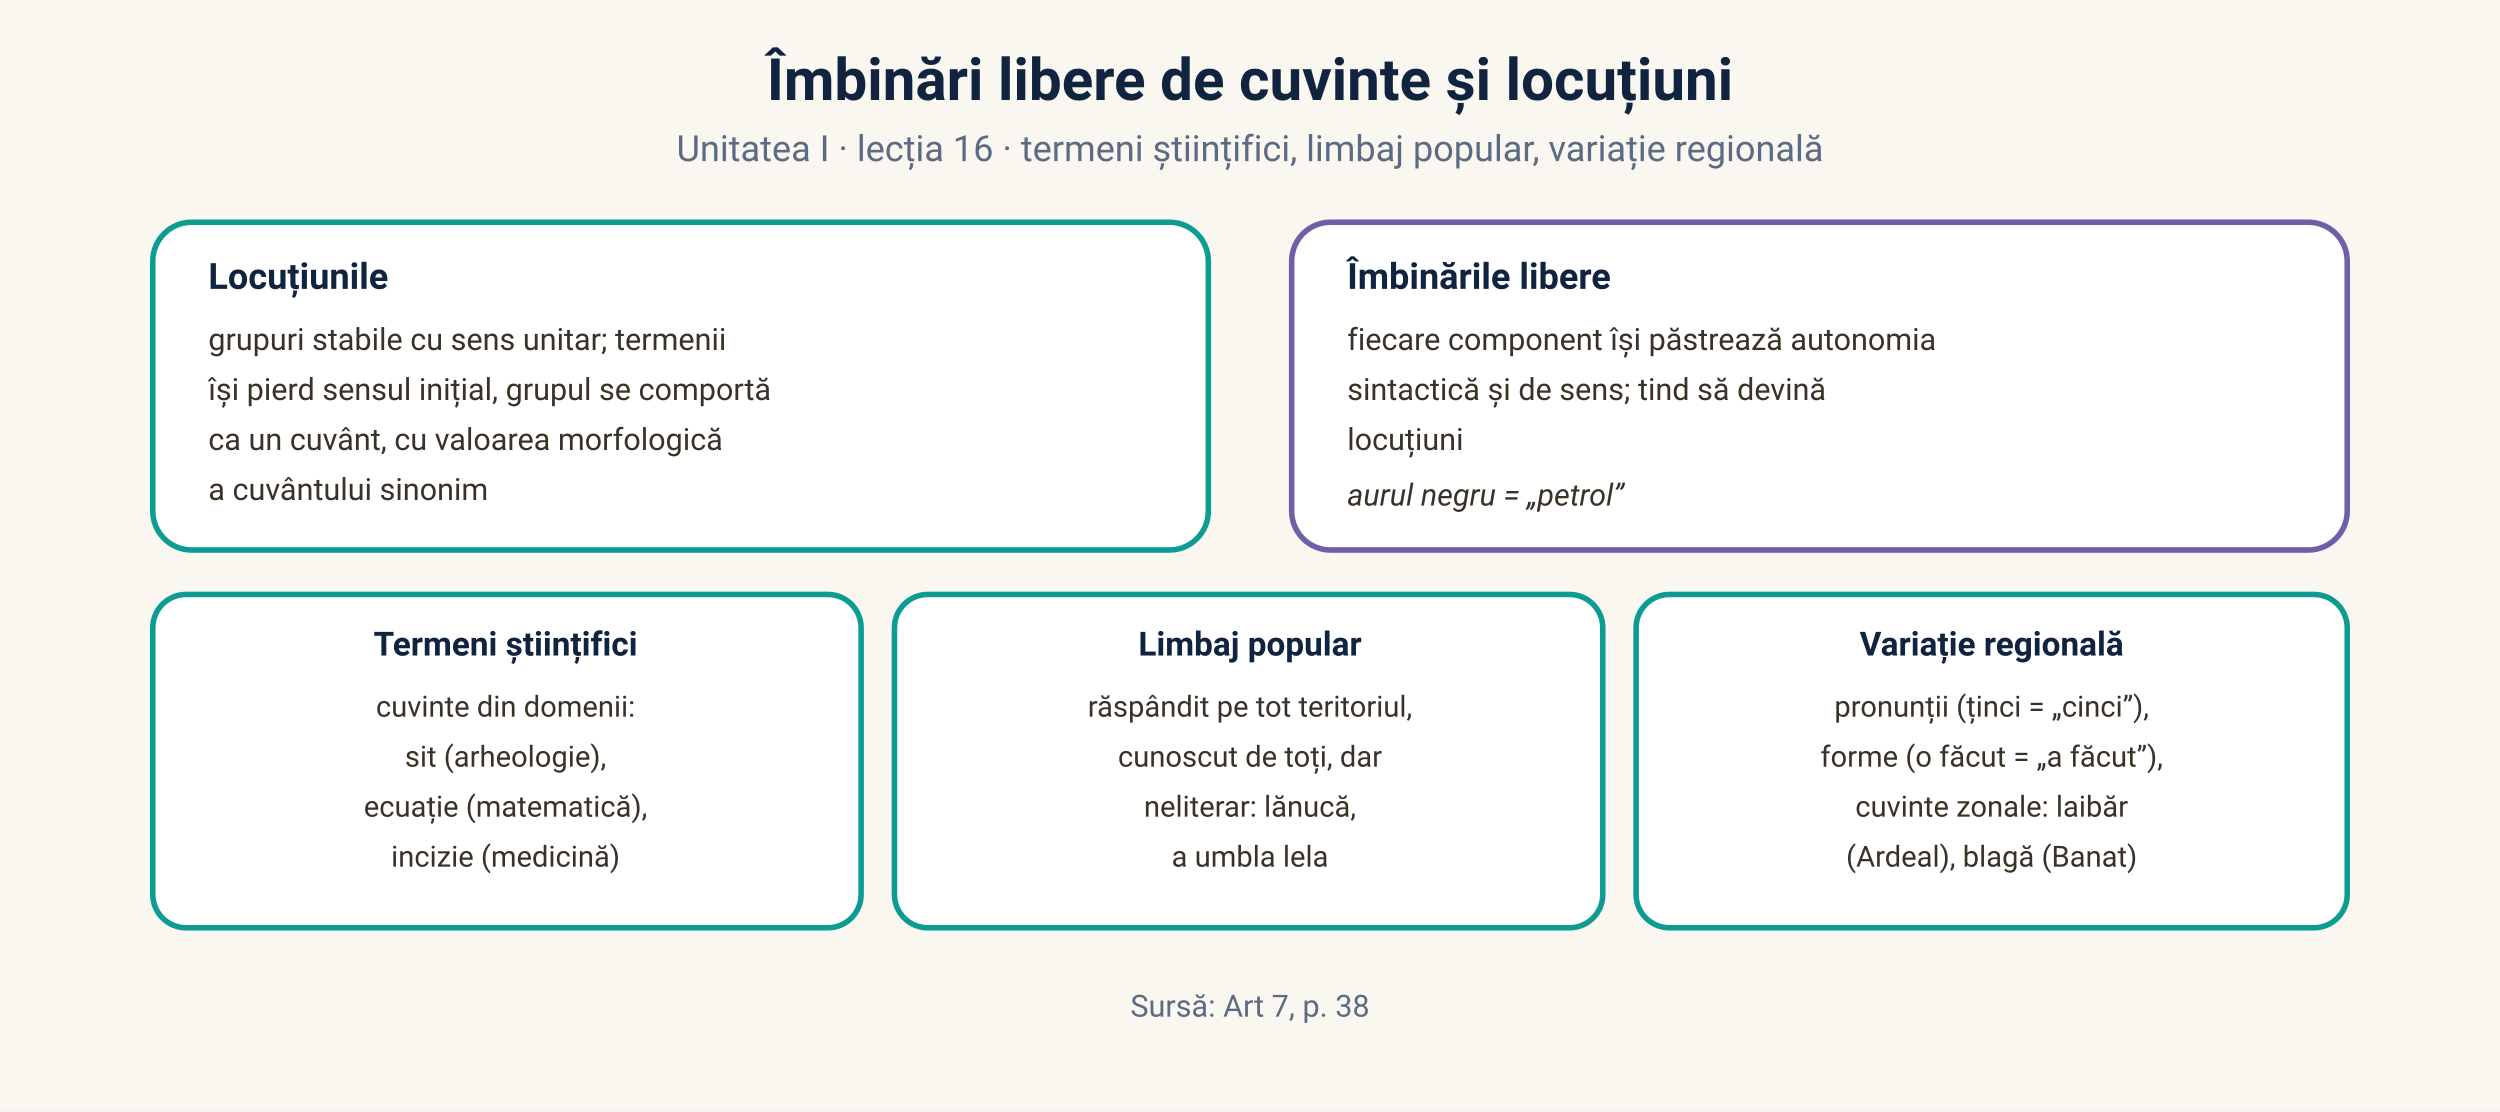
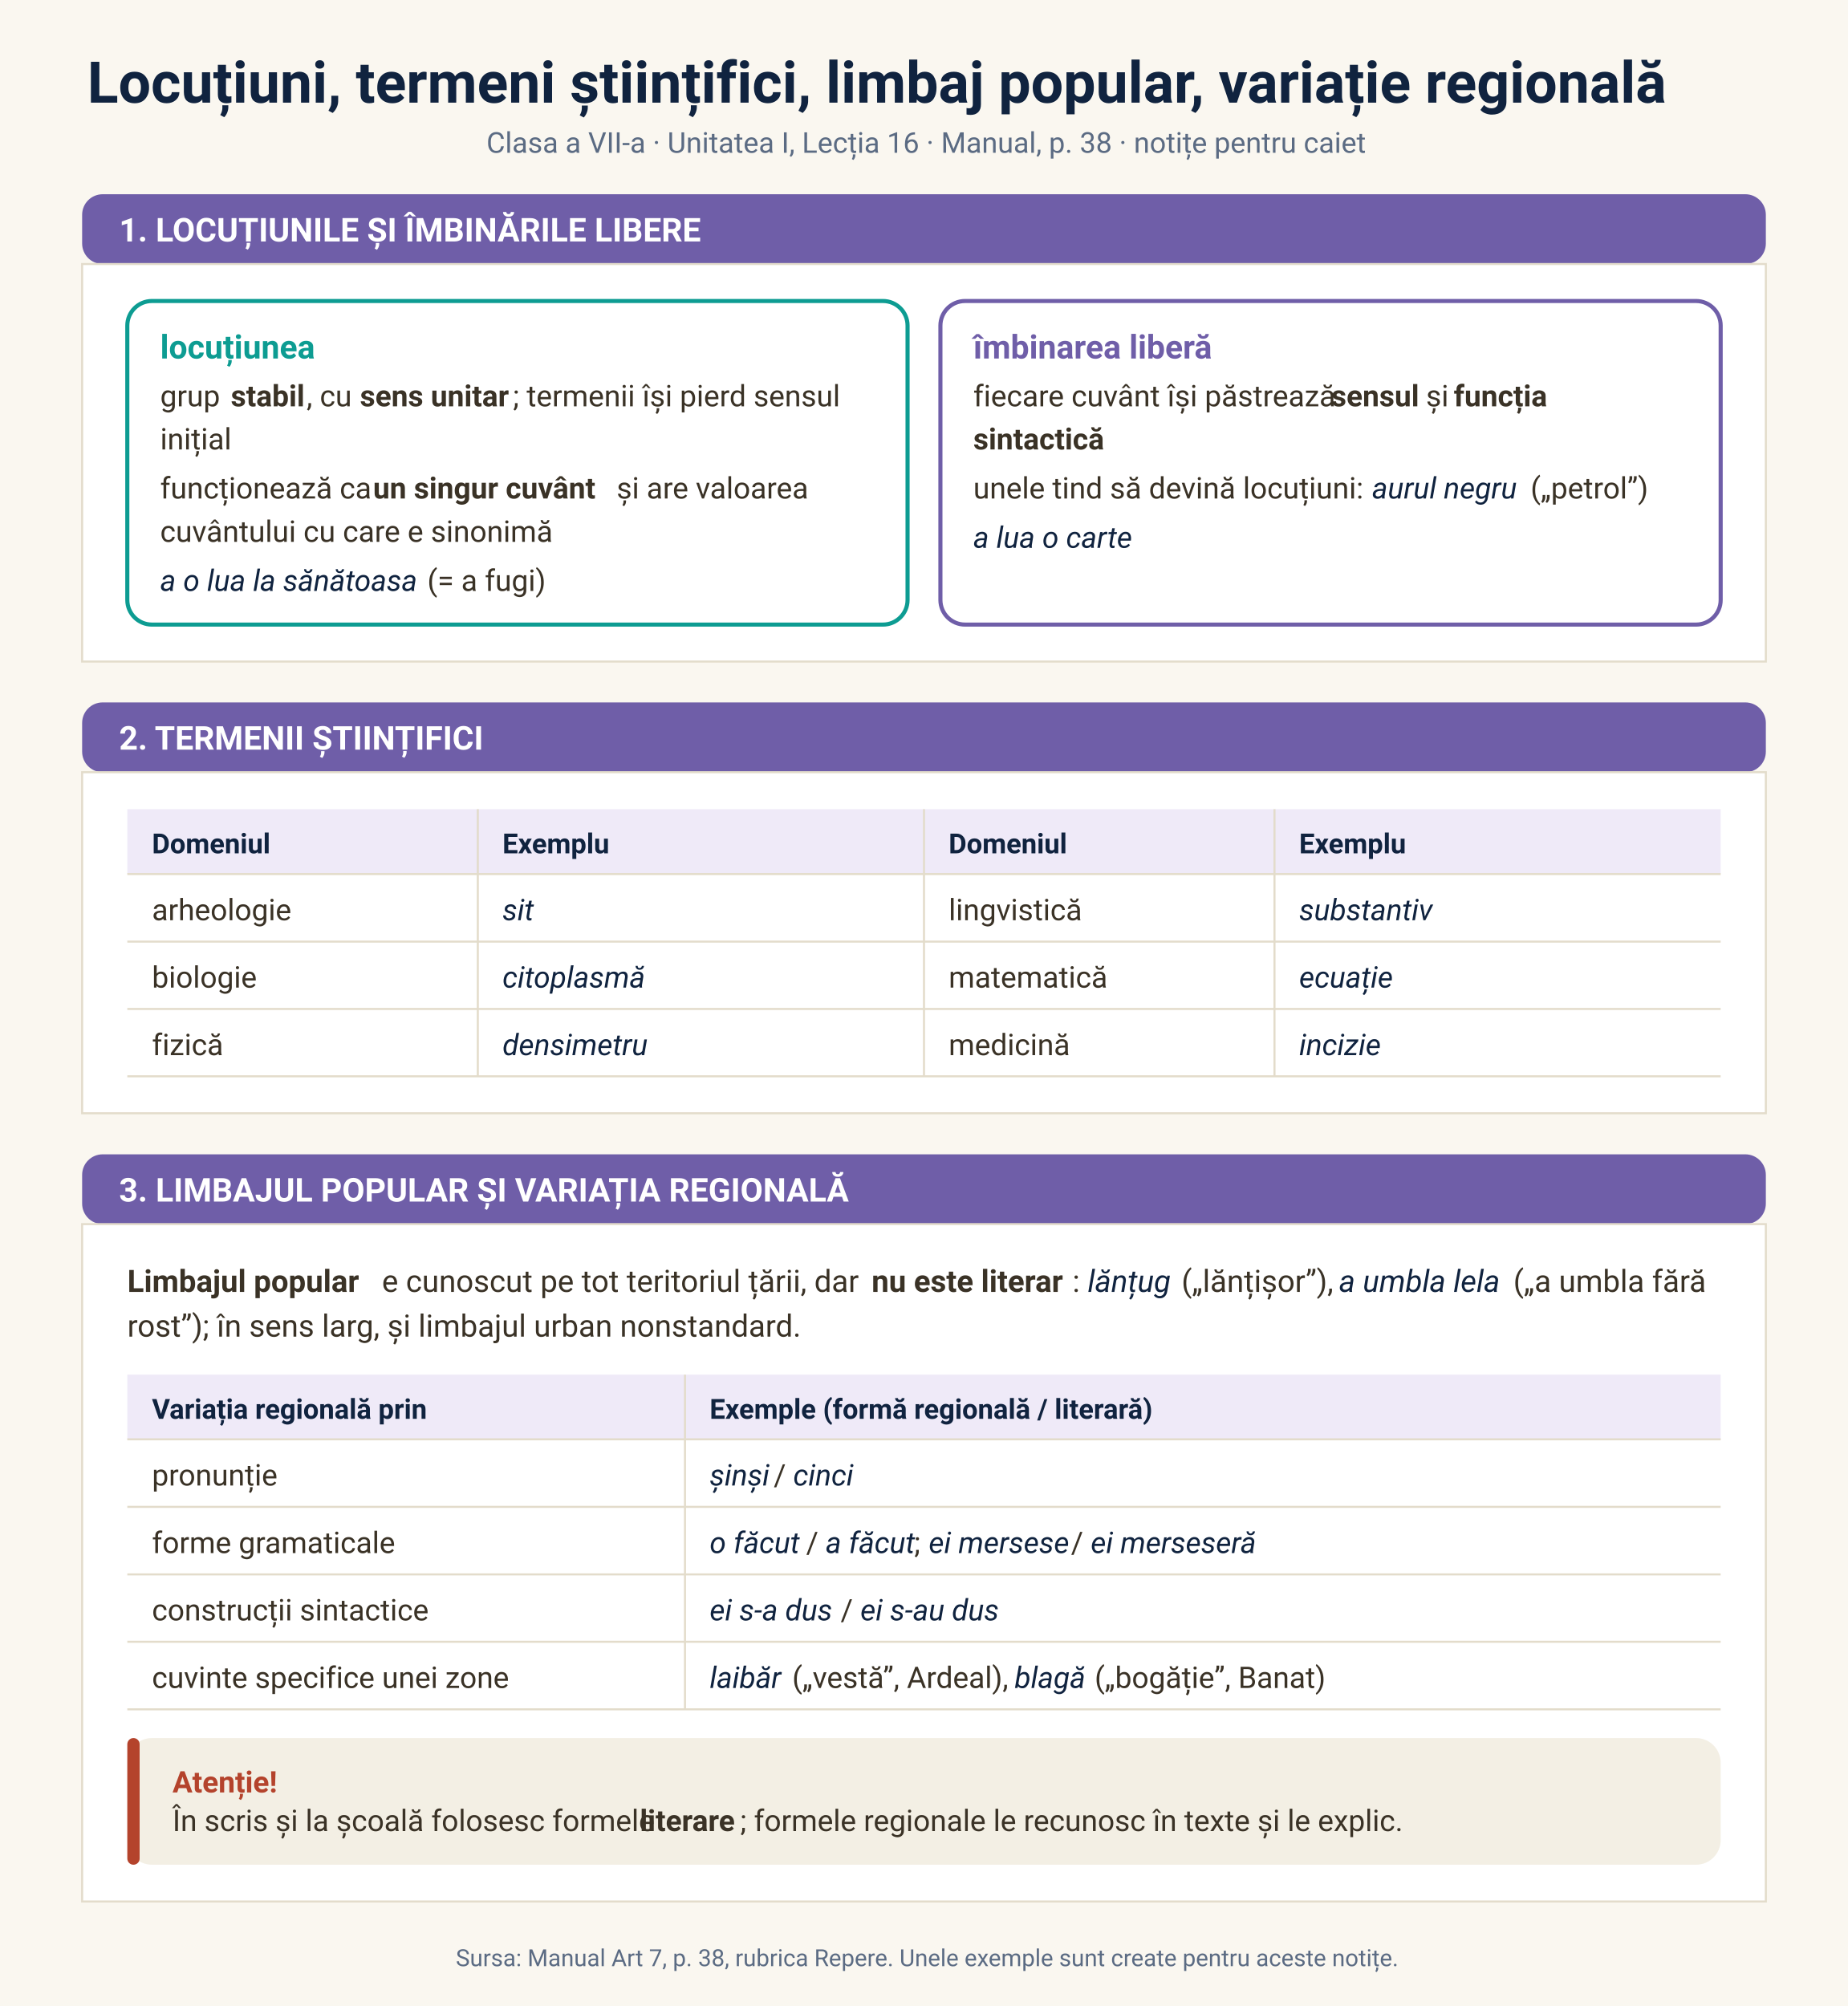
- <svg xmlns="http://www.w3.org/2000/svg" viewBox="0 0 900 400" font-family="'Segoe UI', 'Plus Jakarta Sans', -apple-system, Roboto, sans-serif">
-   <rect width="900" height="400" fill="#faf7f0" />
-   <text x="450" y="36" text-anchor="middle" font-size="21" font-weight="700" fill="#10233f">Îmbinări libere de cuvinte și locuțiuni</text>
-   <text x="450" y="58" text-anchor="middle" font-size="13" fill="#5b6b83">Unitatea I · lecția 16 · termeni științifici, limbaj popular, variație regională</text>
-   <rect x="55" y="80" width="380" height="118" rx="14" fill="#ffffff" stroke="#0d9c92" stroke-width="2" />
-   <text x="75" y="104" font-size="13" font-weight="700" fill="#10233f">Locuțiunile</text>
-   <text font-size="11" fill="#3a3226">
-     <tspan x="75" y="126">grupuri stabile cu sens unitar; termenii</tspan>
-     <tspan x="75" y="144">își pierd sensul inițial, grupul se comportă</tspan>
-     <tspan x="75" y="162">ca un cuvânt, cu valoarea morfologică</tspan>
-     <tspan x="75" y="180">a cuvântului sinonim</tspan>
-   </text>
-   <rect x="465" y="80" width="380" height="118" rx="14" fill="#ffffff" stroke="#6f5ea8" stroke-width="2" />
-   <text x="485" y="104" font-size="13" font-weight="700" fill="#10233f">Îmbinările libere</text>
-   <text font-size="11" fill="#3a3226">
-     <tspan x="485" y="126">fiecare component își păstrează autonomia</tspan>
-     <tspan x="485" y="144">sintactică și de sens; tind să devină</tspan>
-     <tspan x="485" y="162">locuțiuni</tspan>
-     <tspan x="485" y="182" font-style="italic">aurul negru = „petrol”</tspan>
-   </text>
-   <g font-size="10.5" fill="#3a3226">
-     <rect x="55" y="214" width="255" height="120" rx="12" fill="#ffffff" stroke="#0d9c92" stroke-width="2" />
-     <text x="182" y="236" text-anchor="middle" font-size="12" font-weight="700" fill="#10233f">Termeni științifici</text>
-     <text x="182" y="258" text-anchor="middle">cuvinte din domenii:</text>
-     <text x="182" y="276" text-anchor="middle">sit (arheologie),</text>
-     <text x="182" y="294" text-anchor="middle">ecuație (matematică),</text>
-     <text x="182" y="312" text-anchor="middle">incizie (medicină)</text>
-     <rect x="322" y="214" width="255" height="120" rx="12" fill="#ffffff" stroke="#0d9c92" stroke-width="2" />
-     <text x="450" y="236" text-anchor="middle" font-size="12" font-weight="700" fill="#10233f">Limbaj popular</text>
-     <text x="450" y="258" text-anchor="middle">răspândit pe tot teritoriul,</text>
-     <text x="450" y="276" text-anchor="middle">cunoscut de toți, dar</text>
-     <text x="450" y="294" text-anchor="middle">neliterar: lănucă,</text>
-     <text x="450" y="312" text-anchor="middle">a umbla lela</text>
-     <rect x="589" y="214" width="256" height="120" rx="12" fill="#ffffff" stroke="#0d9c92" stroke-width="2" />
-     <text x="717" y="236" text-anchor="middle" font-size="12" font-weight="700" fill="#10233f">Variație regională</text>
-     <text x="717" y="258" text-anchor="middle">pronunții (ținci = „cinci”),</text>
-     <text x="717" y="276" text-anchor="middle">forme (o făcut = „a făcut”),</text>
-     <text x="717" y="294" text-anchor="middle">cuvinte zonale: laibăr</text>
-     <text x="717" y="312" text-anchor="middle">(Ardeal), blagă (Banat)</text>
-   </g>
-   <text x="450" y="366" text-anchor="middle" font-size="11" fill="#5b6b83">Sursă: Art 7, p. 38</text>
+ <svg xmlns="http://www.w3.org/2000/svg" viewBox="0 0 900 977" font-family="'Segoe UI', 'Plus Jakarta Sans', -apple-system, Roboto, sans-serif">
+   <rect width="900" height="977" fill="#faf7f0" />
+   <text x="42.5" y="50.0" font-size="28" fill="#10233f" font-weight="700" textLength="816.7" lengthAdjust="spacing">Locuțiuni, termeni științifici, limbaj popular, variație regională</text>
+   <text x="236.9" y="74.4" font-size="14" fill="#5b6b83" textLength="426.2" lengthAdjust="spacing">Clasa a VII-a · Unitatea I, Lecția 16 · Manual, p. 38 · notițe pentru caiet</text>
+   <rect x="40" y="94.6" width="820" height="34" rx="10" fill="#6f5ea8" />
+   <text x="58" y="117.6" font-size="16" font-weight="700" fill="#ffffff">1. LOCUȚIUNILE ȘI ÎMBINĂRILE LIBERE</text>
+   <rect x="40" y="128.6" width="820" height="193.6" fill="#ffffff" stroke="#e3dccb" />
+   <rect x="62.0" y="146.6" width="380.0" height="157.6" rx="12" fill="#ffffff" stroke="#0d9c92" stroke-width="2" />
+   <text x="78.0" y="174.6" font-size="16" fill="#0d9c92" font-weight="700" textLength="79.2" lengthAdjust="spacing">locuțiunea</text>
+   <text x="78.0" y="197.9" font-size="14.5" fill="#3a3226" textLength="30.4" lengthAdjust="spacing">grup</text>
+   <text x="112.4" y="197.9" font-size="14.5" fill="#3a3226" font-weight="700" textLength="37.0" lengthAdjust="spacing">stabil</text>
+   <text x="149.3" y="197.9" font-size="14.5" fill="#3a3226" textLength="22.0" lengthAdjust="spacing">, cu</text>
+   <text x="175.3" y="197.9" font-size="14.5" fill="#3a3226" font-weight="700" textLength="74.5" lengthAdjust="spacing">sens unitar</text>
+   <text x="249.8" y="197.9" font-size="14.5" fill="#3a3226" textLength="157.6" lengthAdjust="spacing">; termenii își pierd sensul</text>
+   <text x="78.0" y="218.9" font-size="14.5" fill="#3a3226" textLength="34.5" lengthAdjust="spacing">inițial</text>
+   <text x="78.0" y="242.8" font-size="14.5" fill="#3a3226" textLength="99.8" lengthAdjust="spacing">funcționează ca</text>
+   <text x="181.7" y="242.8" font-size="14.5" fill="#3a3226" font-weight="700" textLength="114.7" lengthAdjust="spacing">un singur cuvânt</text>
+   <text x="300.3" y="242.8" font-size="14.5" fill="#3a3226" textLength="91.2" lengthAdjust="spacing">și are valoarea</text>
+   <text x="78.0" y="263.9" font-size="14.5" fill="#3a3226" textLength="188.8" lengthAdjust="spacing">cuvântului cu care e sinonimă</text>
+   <text x="78.0" y="287.8" font-size="14.5" fill="#10233f" font-style="italic" textLength="126.1" lengthAdjust="spacing">a o lua la sănătoasa</text>
+   <text x="208.1" y="287.8" font-size="14.5" fill="#3a3226" textLength="58.6" lengthAdjust="spacing">(= a fugi)</text>
+   <rect x="458.0" y="146.6" width="380.0" height="157.6" rx="12" fill="#ffffff" stroke="#6f5ea8" stroke-width="2" />
+   <text x="474.0" y="174.6" font-size="16" fill="#6f5ea8" font-weight="700" textLength="122.7" lengthAdjust="spacing">îmbinarea liberă</text>
+   <text x="474.0" y="197.9" font-size="14.5" fill="#3a3226" textLength="170.4" lengthAdjust="spacing">fiecare cuvânt își păstrează</text>
+   <text x="648.3" y="197.9" font-size="14.5" fill="#3a3226" font-weight="700" textLength="42.3" lengthAdjust="spacing">sensul</text>
+   <text x="694.5" y="197.9" font-size="14.5" fill="#3a3226" textLength="9.6" lengthAdjust="spacing">și</text>
+   <text x="708.0" y="197.9" font-size="14.5" fill="#3a3226" font-weight="700" textLength="47.7" lengthAdjust="spacing">funcția</text>
+   <text x="474.0" y="218.9" font-size="14.5" fill="#3a3226" font-weight="700" textLength="64.2" lengthAdjust="spacing">sintactică</text>
+   <text x="474.0" y="242.8" font-size="14.5" fill="#3a3226" textLength="190.2" lengthAdjust="spacing">unele tind să devină locuțiuni:</text>
+   <text x="668.2" y="242.8" font-size="14.5" fill="#10233f" font-style="italic" textLength="73.4" lengthAdjust="spacing">aurul negru</text>
+   <text x="745.4" y="242.8" font-size="14.5" fill="#3a3226" textLength="57.9" lengthAdjust="spacing">(„petrol”)</text>
+   <text x="474.0" y="266.8" font-size="14.5" fill="#10233f" font-style="italic" textLength="78.3" lengthAdjust="spacing">a lua o carte</text>
+   <rect x="40" y="342.1" width="820" height="34" rx="10" fill="#6f5ea8" />
+   <text x="58" y="365.1" font-size="16" font-weight="700" fill="#ffffff">2. TERMENII ȘTIINȚIFICI</text>
+   <rect x="40" y="376.1" width="820" height="166.1" fill="#ffffff" stroke="#e3dccb" />
+   <rect x="62.0" y="394.1" width="776.0" height="31.6" fill="#efeaf8" />
+   <text x="74.0" y="415.6" font-size="13.5" fill="#10233f" font-weight="700" textLength="62.0" lengthAdjust="spacing">Domeniul</text>
+   <text x="244.7" y="415.6" font-size="13.5" fill="#10233f" font-weight="700" textLength="54.7" lengthAdjust="spacing">Exemplu</text>
+   <text x="462.0" y="415.6" font-size="13.5" fill="#10233f" font-weight="700" textLength="62.0" lengthAdjust="spacing">Domeniul</text>
+   <text x="632.7" y="415.6" font-size="13.5" fill="#10233f" font-weight="700" textLength="54.7" lengthAdjust="spacing">Exemplu</text>
+   <line x1="62.0" y1="425.7" x2="838.0" y2="425.7" stroke="#e3dccb" />
+   <text x="74.0" y="448.2" font-size="14.5" fill="#3a3226" textLength="68.4" lengthAdjust="spacing">arheologie</text>
+   <text x="244.7" y="448.2" font-size="14.5" fill="#10233f" font-style="italic" textLength="14.2" lengthAdjust="spacing">sit</text>
+   <text x="462.0" y="448.2" font-size="14.5" fill="#3a3226" textLength="62.8" lengthAdjust="spacing">lingvistică</text>
+   <text x="632.7" y="448.2" font-size="14.5" fill="#10233f" font-style="italic" textLength="63.4" lengthAdjust="spacing">substantiv</text>
+   <line x1="62.0" y1="458.6" x2="838.0" y2="458.6" stroke="#e3dccb" />
+   <text x="74.0" y="481.0" font-size="14.5" fill="#3a3226" textLength="52.2" lengthAdjust="spacing">biologie</text>
+   <text x="244.7" y="481.0" font-size="14.5" fill="#10233f" font-style="italic" textLength="68.2" lengthAdjust="spacing">citoplasmă</text>
+   <text x="462.0" y="481.0" font-size="14.5" fill="#3a3226" textLength="74.7" lengthAdjust="spacing">matematică</text>
+   <text x="632.7" y="481.0" font-size="14.5" fill="#10233f" font-style="italic" textLength="45.0" lengthAdjust="spacing">ecuație</text>
+   <line x1="62.0" y1="491.4" x2="838.0" y2="491.4" stroke="#e3dccb" />
+   <text x="74.0" y="513.9" font-size="14.5" fill="#3a3226" textLength="32.0" lengthAdjust="spacing">fizică</text>
+   <text x="244.7" y="513.9" font-size="14.5" fill="#10233f" font-style="italic" textLength="70.2" lengthAdjust="spacing">densimetru</text>
+   <text x="462.0" y="513.9" font-size="14.5" fill="#3a3226" textLength="57.9" lengthAdjust="spacing">medicină</text>
+   <text x="632.7" y="513.9" font-size="14.5" fill="#10233f" font-style="italic" textLength="39.4" lengthAdjust="spacing">incizie</text>
+   <line x1="62.0" y1="524.2" x2="838.0" y2="524.2" stroke="#e3dccb" />
+   <line x1="232.7" y1="394.1" x2="232.7" y2="524.2" stroke="#e3dccb" />
+   <line x1="450.0" y1="394.1" x2="450.0" y2="524.2" stroke="#e3dccb" />
+   <line x1="620.7" y1="394.1" x2="620.7" y2="524.2" stroke="#e3dccb" />
+   <rect x="40" y="562.2" width="820" height="34" rx="10" fill="#6f5ea8" />
+   <text x="58" y="585.2" font-size="16" font-weight="700" fill="#ffffff">3. LIMBAJUL POPULAR ȘI VARIAȚIA REGIONALĂ</text>
+   <rect x="40" y="596.2" width="820" height="329.9" fill="#ffffff" stroke="#e3dccb" />
+   <text x="62.0" y="629.2" font-size="15" fill="#3a3226" font-weight="700" textLength="120.0" lengthAdjust="spacing">Limbajul popular</text>
+   <text x="186.0" y="629.2" font-size="15" fill="#3a3226" textLength="234.4" lengthAdjust="spacing">e cunoscut pe tot teritoriul țării, dar</text>
+   <text x="424.5" y="629.2" font-size="15" fill="#3a3226" font-weight="700" textLength="97.8" lengthAdjust="spacing">nu este literar</text>
+   <text x="522.3" y="629.2" font-size="15" fill="#3a3226" textLength="3.3" lengthAdjust="spacing">:</text>
+   <text x="529.7" y="629.2" font-size="15" fill="#10233f" font-style="italic" textLength="41.7" lengthAdjust="spacing">lănțug</text>
+   <text x="575.4" y="629.2" font-size="15" fill="#3a3226" textLength="72.6" lengthAdjust="spacing">(„lănțișor”),</text>
+   <text x="652.1" y="629.2" font-size="15" fill="#10233f" font-style="italic" textLength="80.8" lengthAdjust="spacing">a umbla lela</text>
+   <text x="737.0" y="629.2" font-size="15" fill="#3a3226" textLength="92.7" lengthAdjust="spacing">(„a umbla fără</text>
+   <text x="62.0" y="651.0" font-size="15" fill="#3a3226" textLength="325.6" lengthAdjust="spacing">rost”); în sens larg, și limbajul urban nonstandard.</text>
+   <rect x="62.0" y="669.5" width="776.0" height="31.6" fill="#efeaf8" />
+   <text x="74.0" y="691.0" font-size="13.5" fill="#10233f" font-weight="700" textLength="142.1" lengthAdjust="spacing">Variația regională prin</text>
+   <text x="345.6" y="691.0" font-size="13.5" fill="#10233f" font-weight="700" textLength="228.4" lengthAdjust="spacing">Exemple (formă regională / literară)</text>
+   <line x1="62.0" y1="701.0" x2="838.0" y2="701.0" stroke="#e3dccb" />
+   <text x="74.0" y="723.5" font-size="14.5" fill="#3a3226" textLength="62.9" lengthAdjust="spacing">pronunție</text>
+   <text x="345.6" y="723.5" font-size="14.5" fill="#10233f" font-style="italic" textLength="27.3" lengthAdjust="spacing">șinși</text>
+   <text x="376.8" y="723.5" font-size="14.5" fill="#3a3226" textLength="5.7" lengthAdjust="spacing">/</text>
+   <text x="386.3" y="723.5" font-size="14.5" fill="#10233f" font-style="italic" textLength="28.4" lengthAdjust="spacing">cinci</text>
+   <line x1="62.0" y1="733.9" x2="838.0" y2="733.9" stroke="#e3dccb" />
+   <text x="74.0" y="756.4" font-size="14.5" fill="#3a3226" textLength="116.4" lengthAdjust="spacing">forme gramaticale</text>
+   <text x="345.6" y="756.4" font-size="14.5" fill="#10233f" font-style="italic" textLength="43.1" lengthAdjust="spacing">o făcut</text>
+   <text x="392.6" y="756.4" font-size="14.5" fill="#3a3226" textLength="5.7" lengthAdjust="spacing">/</text>
+   <text x="402.1" y="756.4" font-size="14.5" fill="#10233f" font-style="italic" textLength="43.1" lengthAdjust="spacing">a făcut</text>
+   <text x="445.2" y="756.4" font-size="14.5" fill="#3a3226" textLength="3.2" lengthAdjust="spacing">;</text>
+   <text x="452.3" y="756.4" font-size="14.5" fill="#10233f" font-style="italic" textLength="65.4" lengthAdjust="spacing">ei mersese</text>
+   <text x="521.6" y="756.4" font-size="14.5" fill="#3a3226" textLength="5.7" lengthAdjust="spacing">/</text>
+   <text x="531.2" y="756.4" font-size="14.5" fill="#10233f" font-style="italic" textLength="78.4" lengthAdjust="spacing">ei merseseră</text>
+   <line x1="62.0" y1="766.8" x2="838.0" y2="766.8" stroke="#e3dccb" />
+   <text x="74.0" y="789.2" font-size="14.5" fill="#3a3226" textLength="129.8" lengthAdjust="spacing">construcții sintactice</text>
+   <text x="345.6" y="789.2" font-size="14.5" fill="#10233f" font-style="italic" textLength="59.9" lengthAdjust="spacing">ei s-a dus</text>
+   <text x="409.4" y="789.2" font-size="14.5" fill="#3a3226" textLength="5.7" lengthAdjust="spacing">/</text>
+   <text x="419.0" y="789.2" font-size="14.5" fill="#10233f" font-style="italic" textLength="68.0" lengthAdjust="spacing">ei s-au dus</text>
+   <line x1="62.0" y1="799.6" x2="838.0" y2="799.6" stroke="#e3dccb" />
+   <text x="74.0" y="822.1" font-size="14.5" fill="#3a3226" textLength="170.8" lengthAdjust="spacing">cuvinte specifice unei zone</text>
+   <text x="345.6" y="822.1" font-size="14.5" fill="#10233f" font-style="italic" textLength="36.2" lengthAdjust="spacing">laibăr</text>
+   <text x="385.8" y="822.1" font-size="14.5" fill="#3a3226" textLength="104.4" lengthAdjust="spacing">(„vestă”, Ardeal),</text>
+   <text x="494.1" y="822.1" font-size="14.5" fill="#10233f" font-style="italic" textLength="35.1" lengthAdjust="spacing">blagă</text>
+   <text x="533.1" y="822.1" font-size="14.5" fill="#3a3226" textLength="112.1" lengthAdjust="spacing">(„bogăție”, Banat)</text>
+   <line x1="62.0" y1="832.5" x2="838.0" y2="832.5" stroke="#e3dccb" />
+   <line x1="333.6" y1="669.5" x2="333.6" y2="832.5" stroke="#e3dccb" />
+   <rect x="62.0" y="846.5" width="776.0" height="61.7" rx="12" fill="#f3efe4" />
+   <rect x="62.0" y="846.5" width="6" height="61.7" rx="3" fill="#b4432c" />
+   <text x="84.0" y="873.0" font-size="14.5" fill="#b4432c" font-weight="700" textLength="54.8" lengthAdjust="spacing">Atenție!</text>
+   <text x="84.0" y="891.8" font-size="14.5" fill="#3a3226" textLength="223.7" lengthAdjust="spacing">În scris și la școală folosesc formele</text>
+   <text x="311.6" y="891.8" font-size="14.5" fill="#3a3226" font-weight="700" textLength="48.9" lengthAdjust="spacing">literare</text>
+   <text x="360.5" y="891.8" font-size="14.5" fill="#3a3226" textLength="319.1" lengthAdjust="spacing">; formele regionale le recunosc în texte și le explic.</text>
+   <text x="222.0" y="957.6" font-size="11.5" fill="#5b6b83" textLength="456.1" lengthAdjust="spacing">Sursa: Manual Art 7, p. 38, rubrica Repere. Unele exemple sunt create pentru aceste notițe.</text>
</svg>
